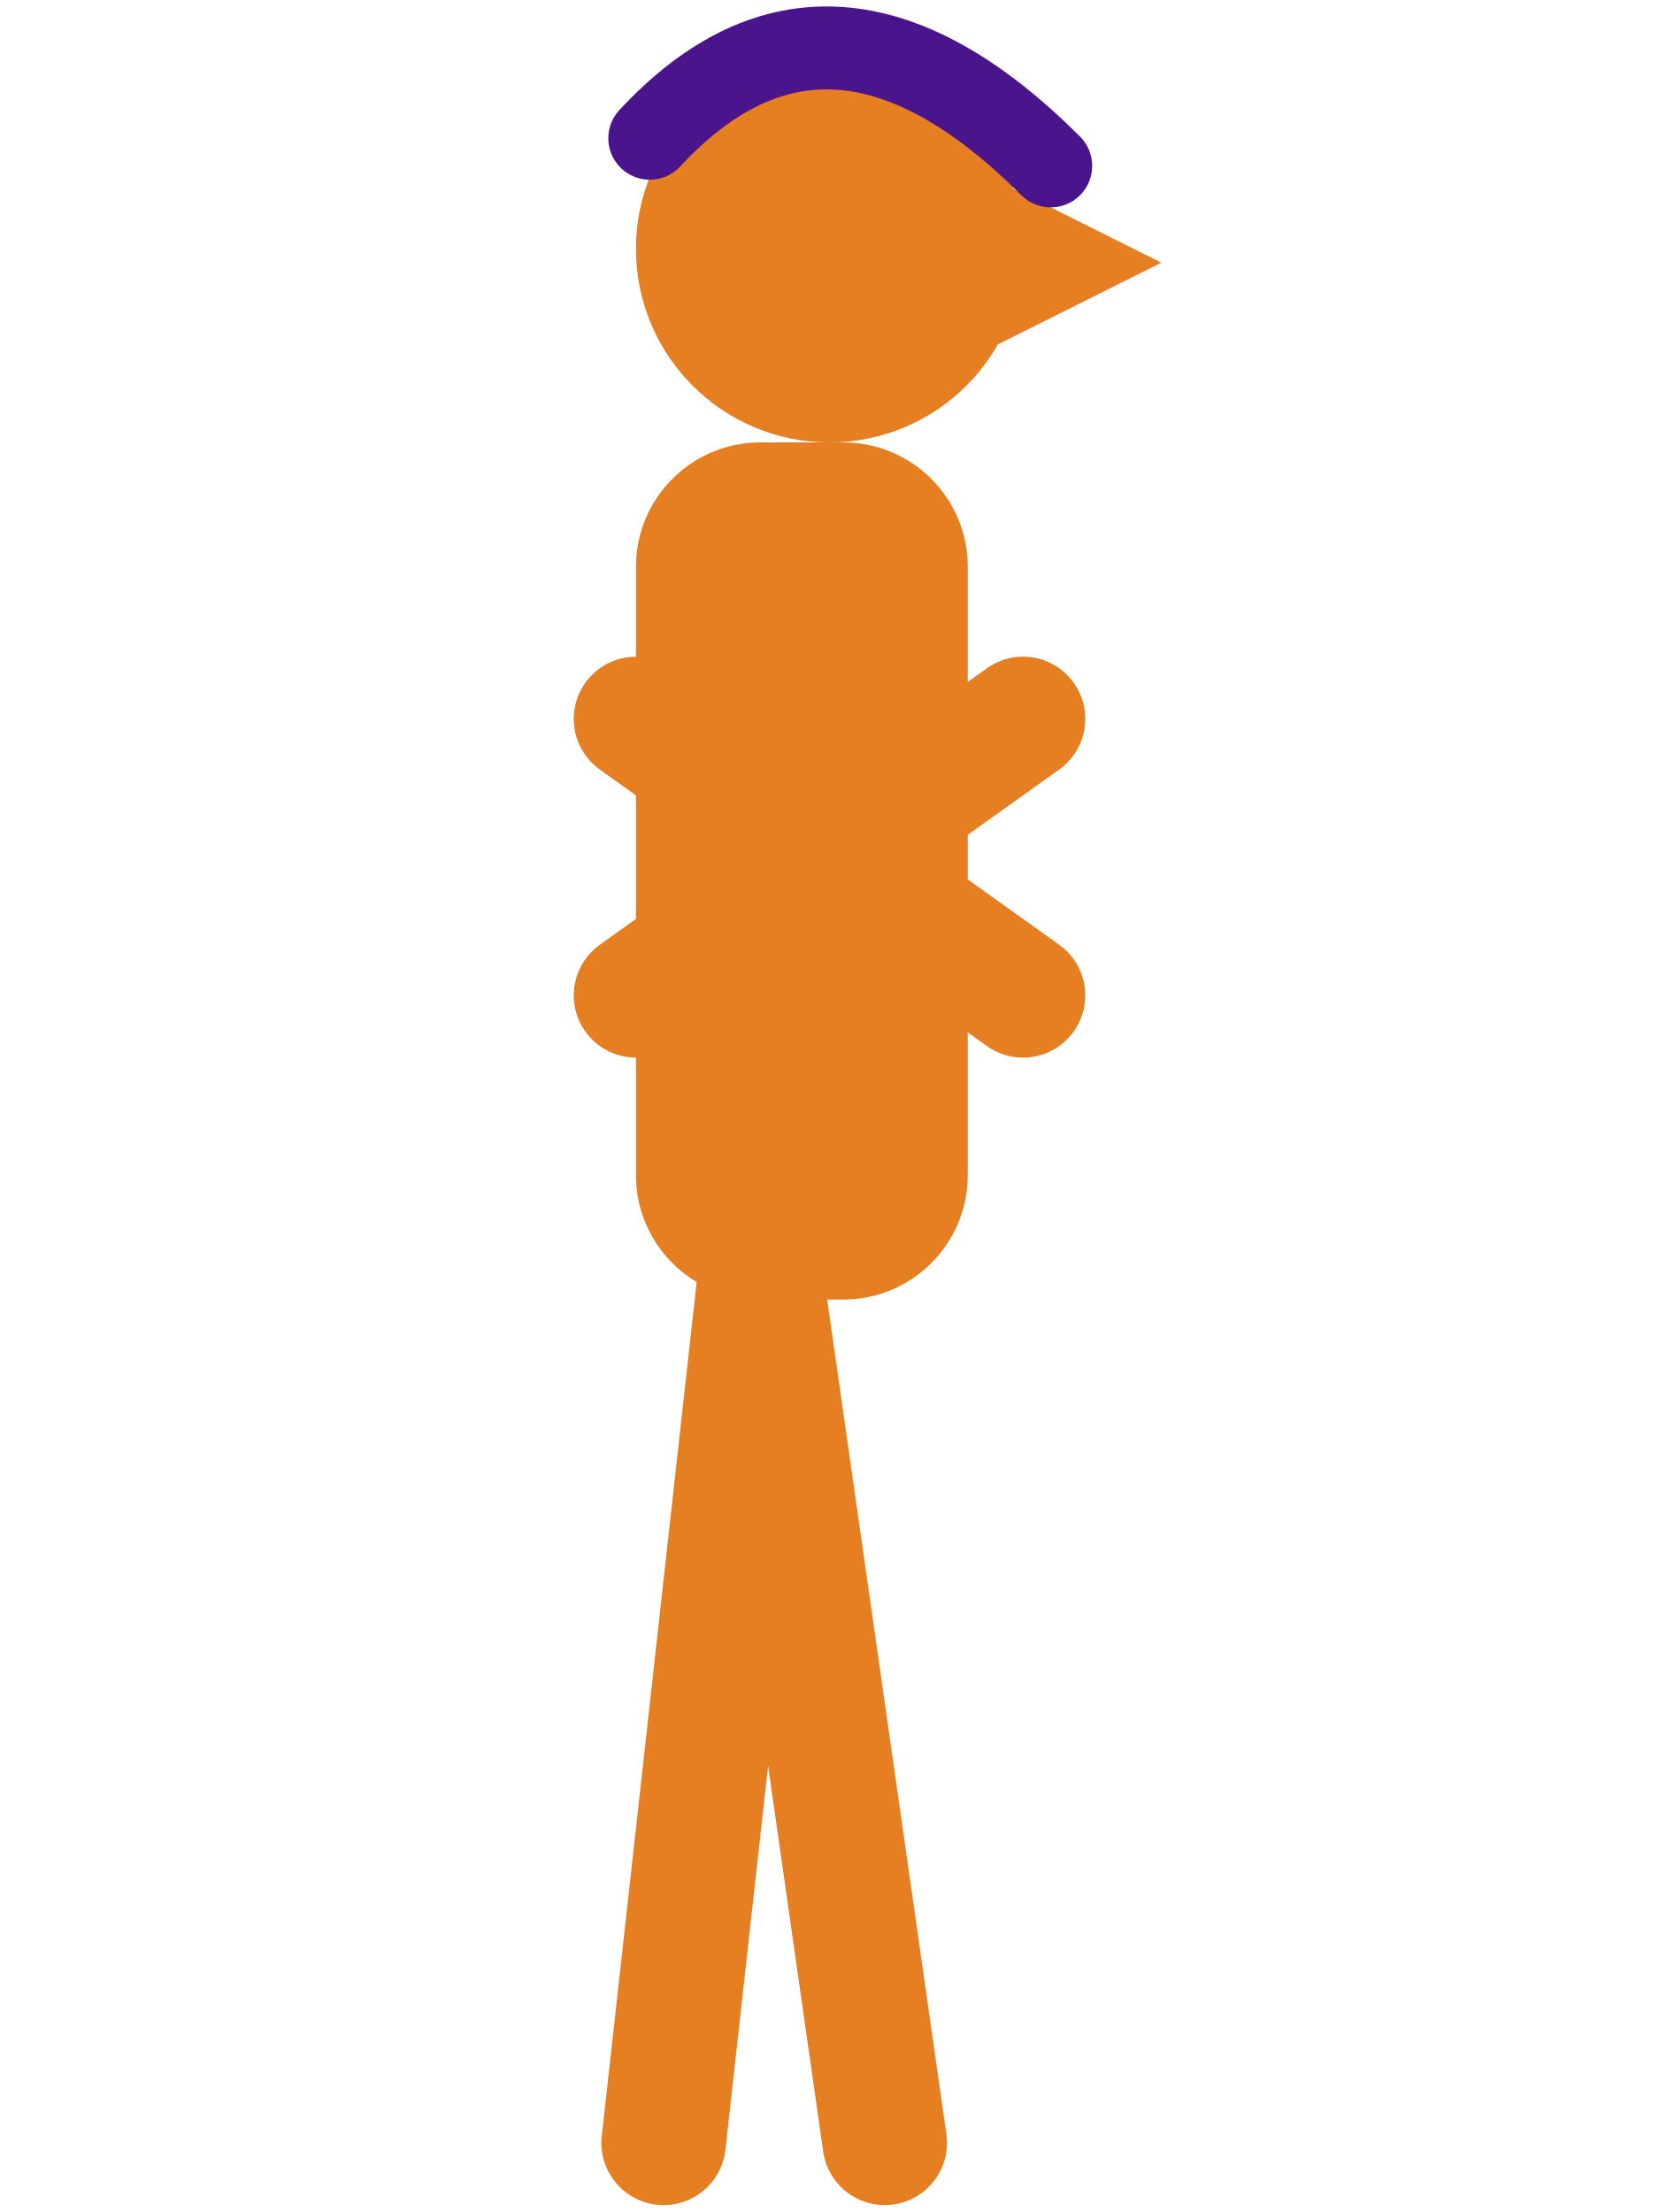
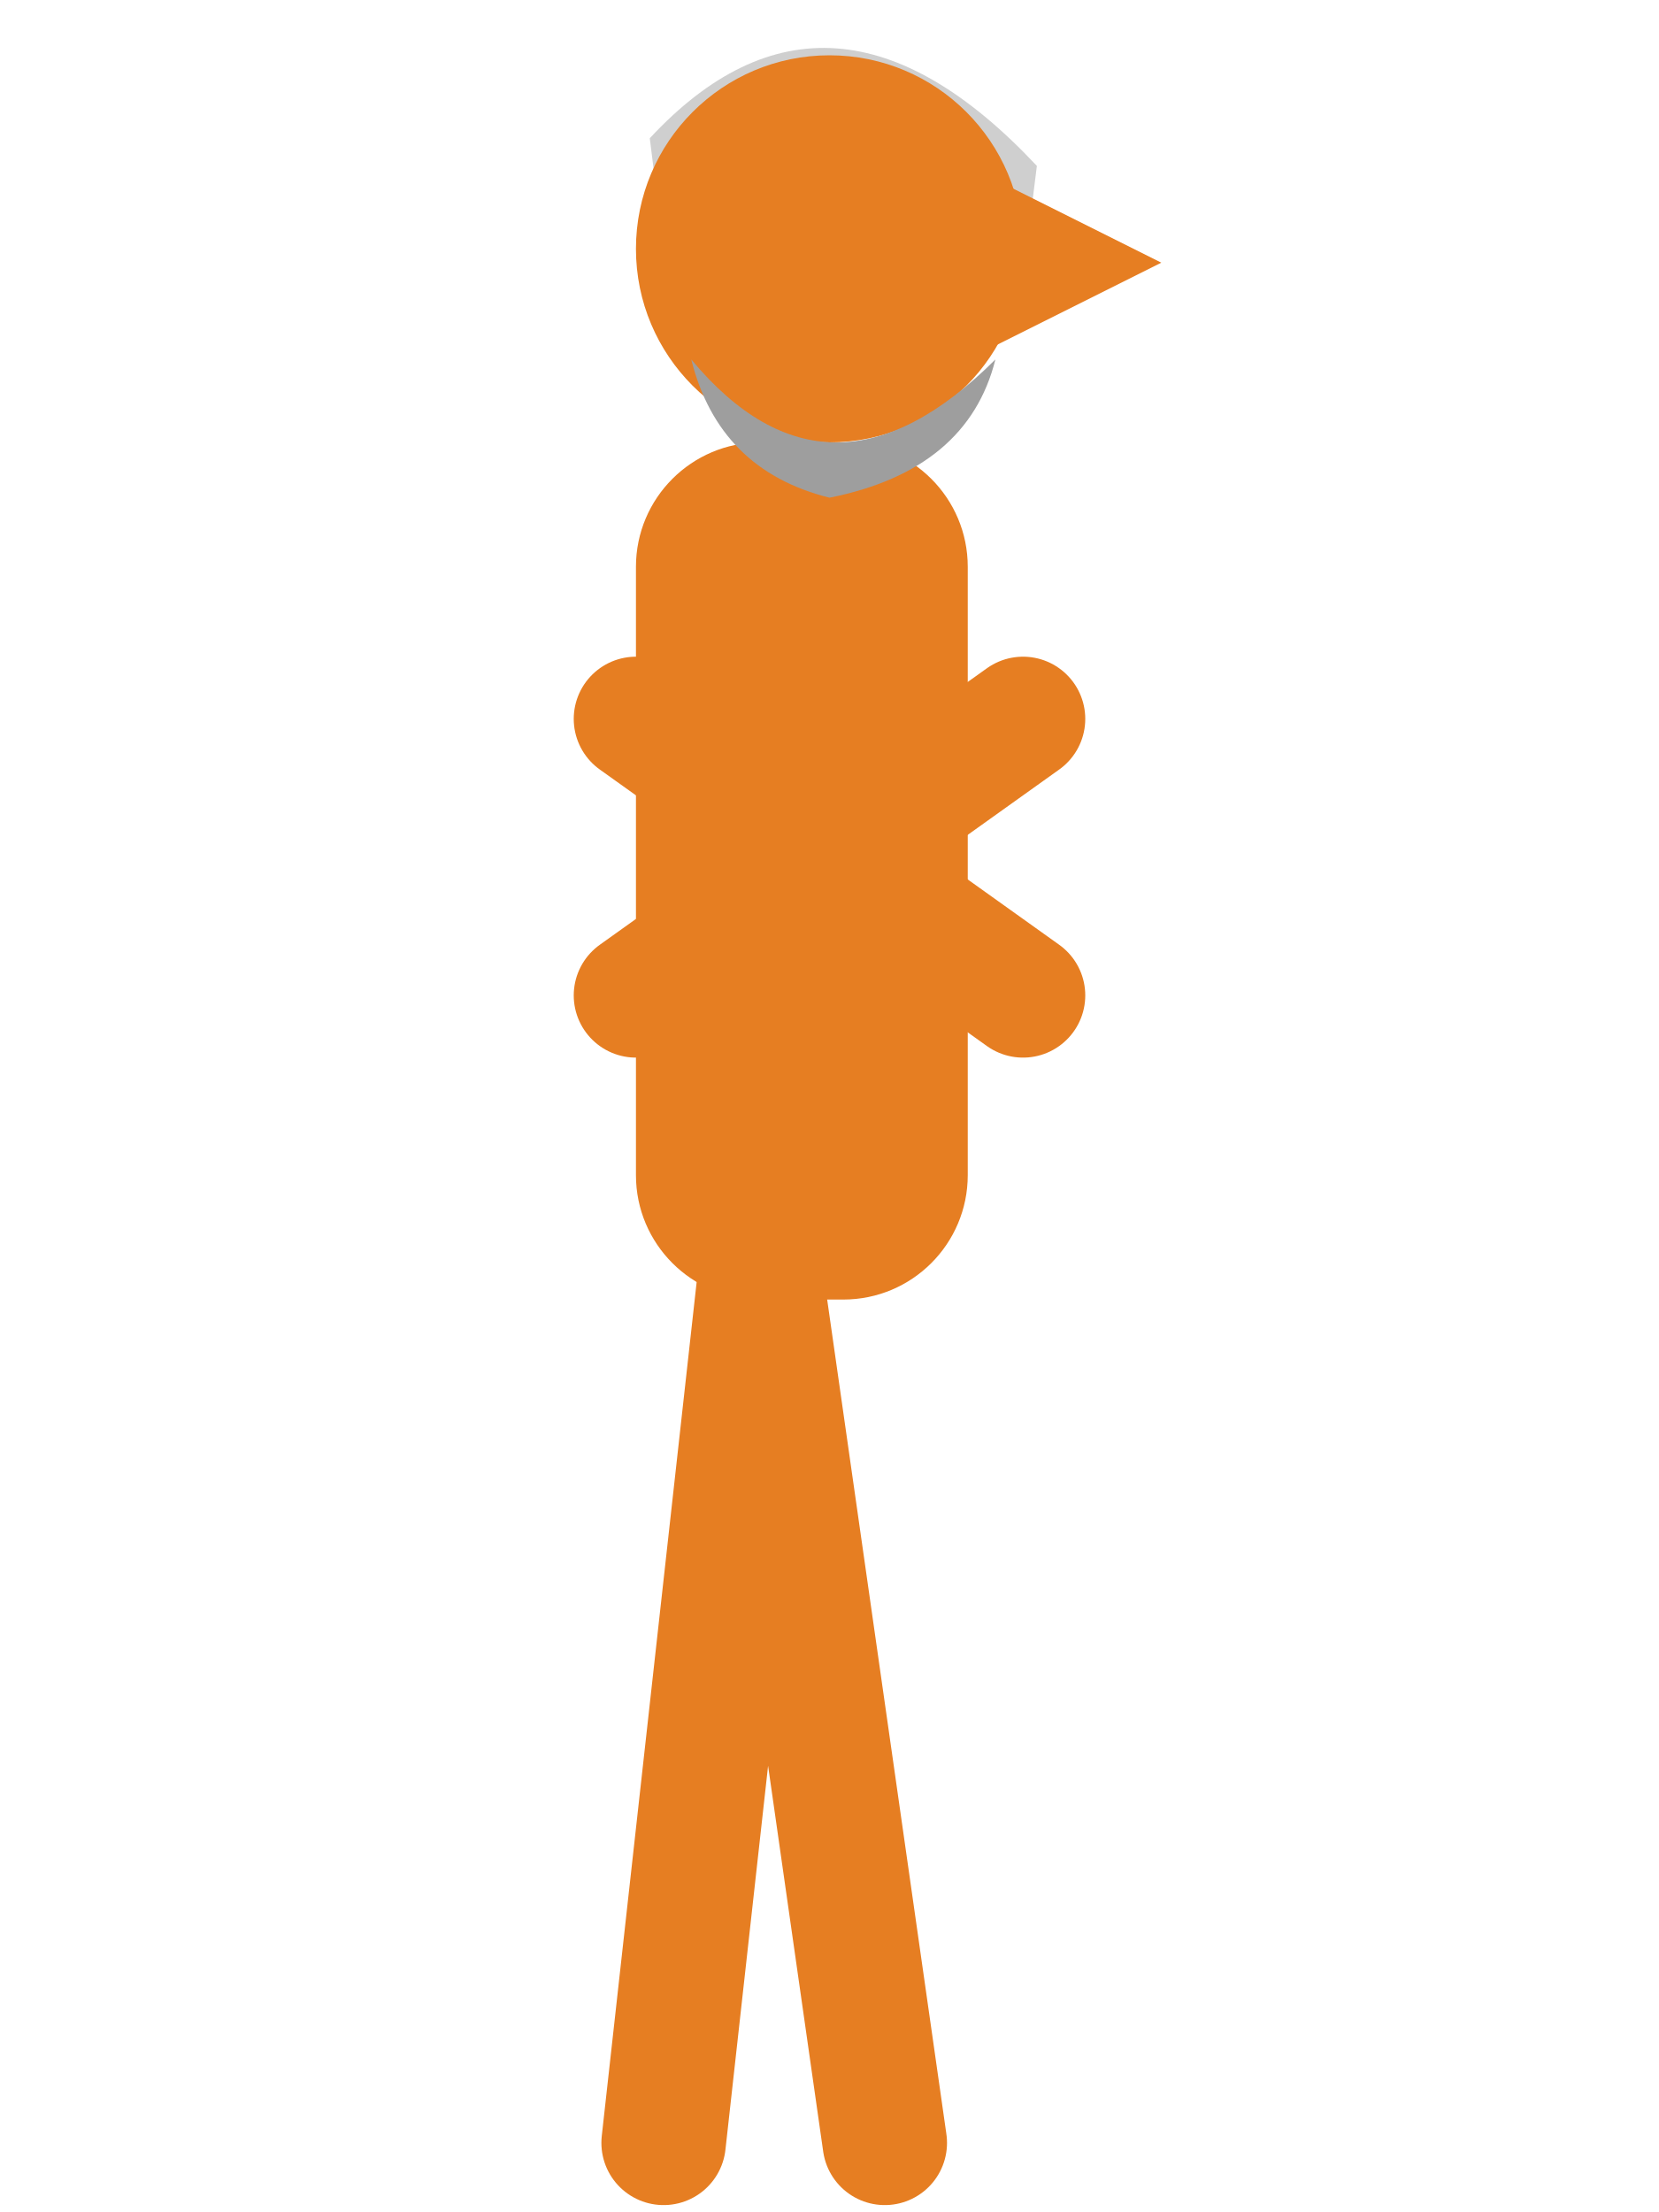
<svg xmlns="http://www.w3.org/2000/svg" viewBox="0 0 120 160" width="120" height="160">
+   <path d="M47 10 Q60 -4 75 12 L74 20 Q60 12 48 18 Z" fill="#cfcfcf" />
  <g stroke="#e67e22" stroke-width="9" stroke-linecap="round" fill="none">
    <path d="M55 92 L64 155 M55 92 L48 155" />
    <path d="M46 52 L74 72 M46 72 L74 52" />
  </g>
  <rect x="46" y="32" width="24" height="62" rx="9" fill="#e67e22" />
  <circle cx="60" cy="18" r="14" fill="#e67e22" />
  <path d="M72 13 L84 19 L72 25 Z" fill="#e67e22" />
-   <path d="M47 10 Q60 -4 76 12" stroke="#4a148c" stroke-width="6" stroke-linecap="round" fill="none" />
+   <path d="M50 26 Q60 38 72 26 Q70 34 60 36 Q52 34 50 26 Z" fill="#9e9e9e" />
</svg>
